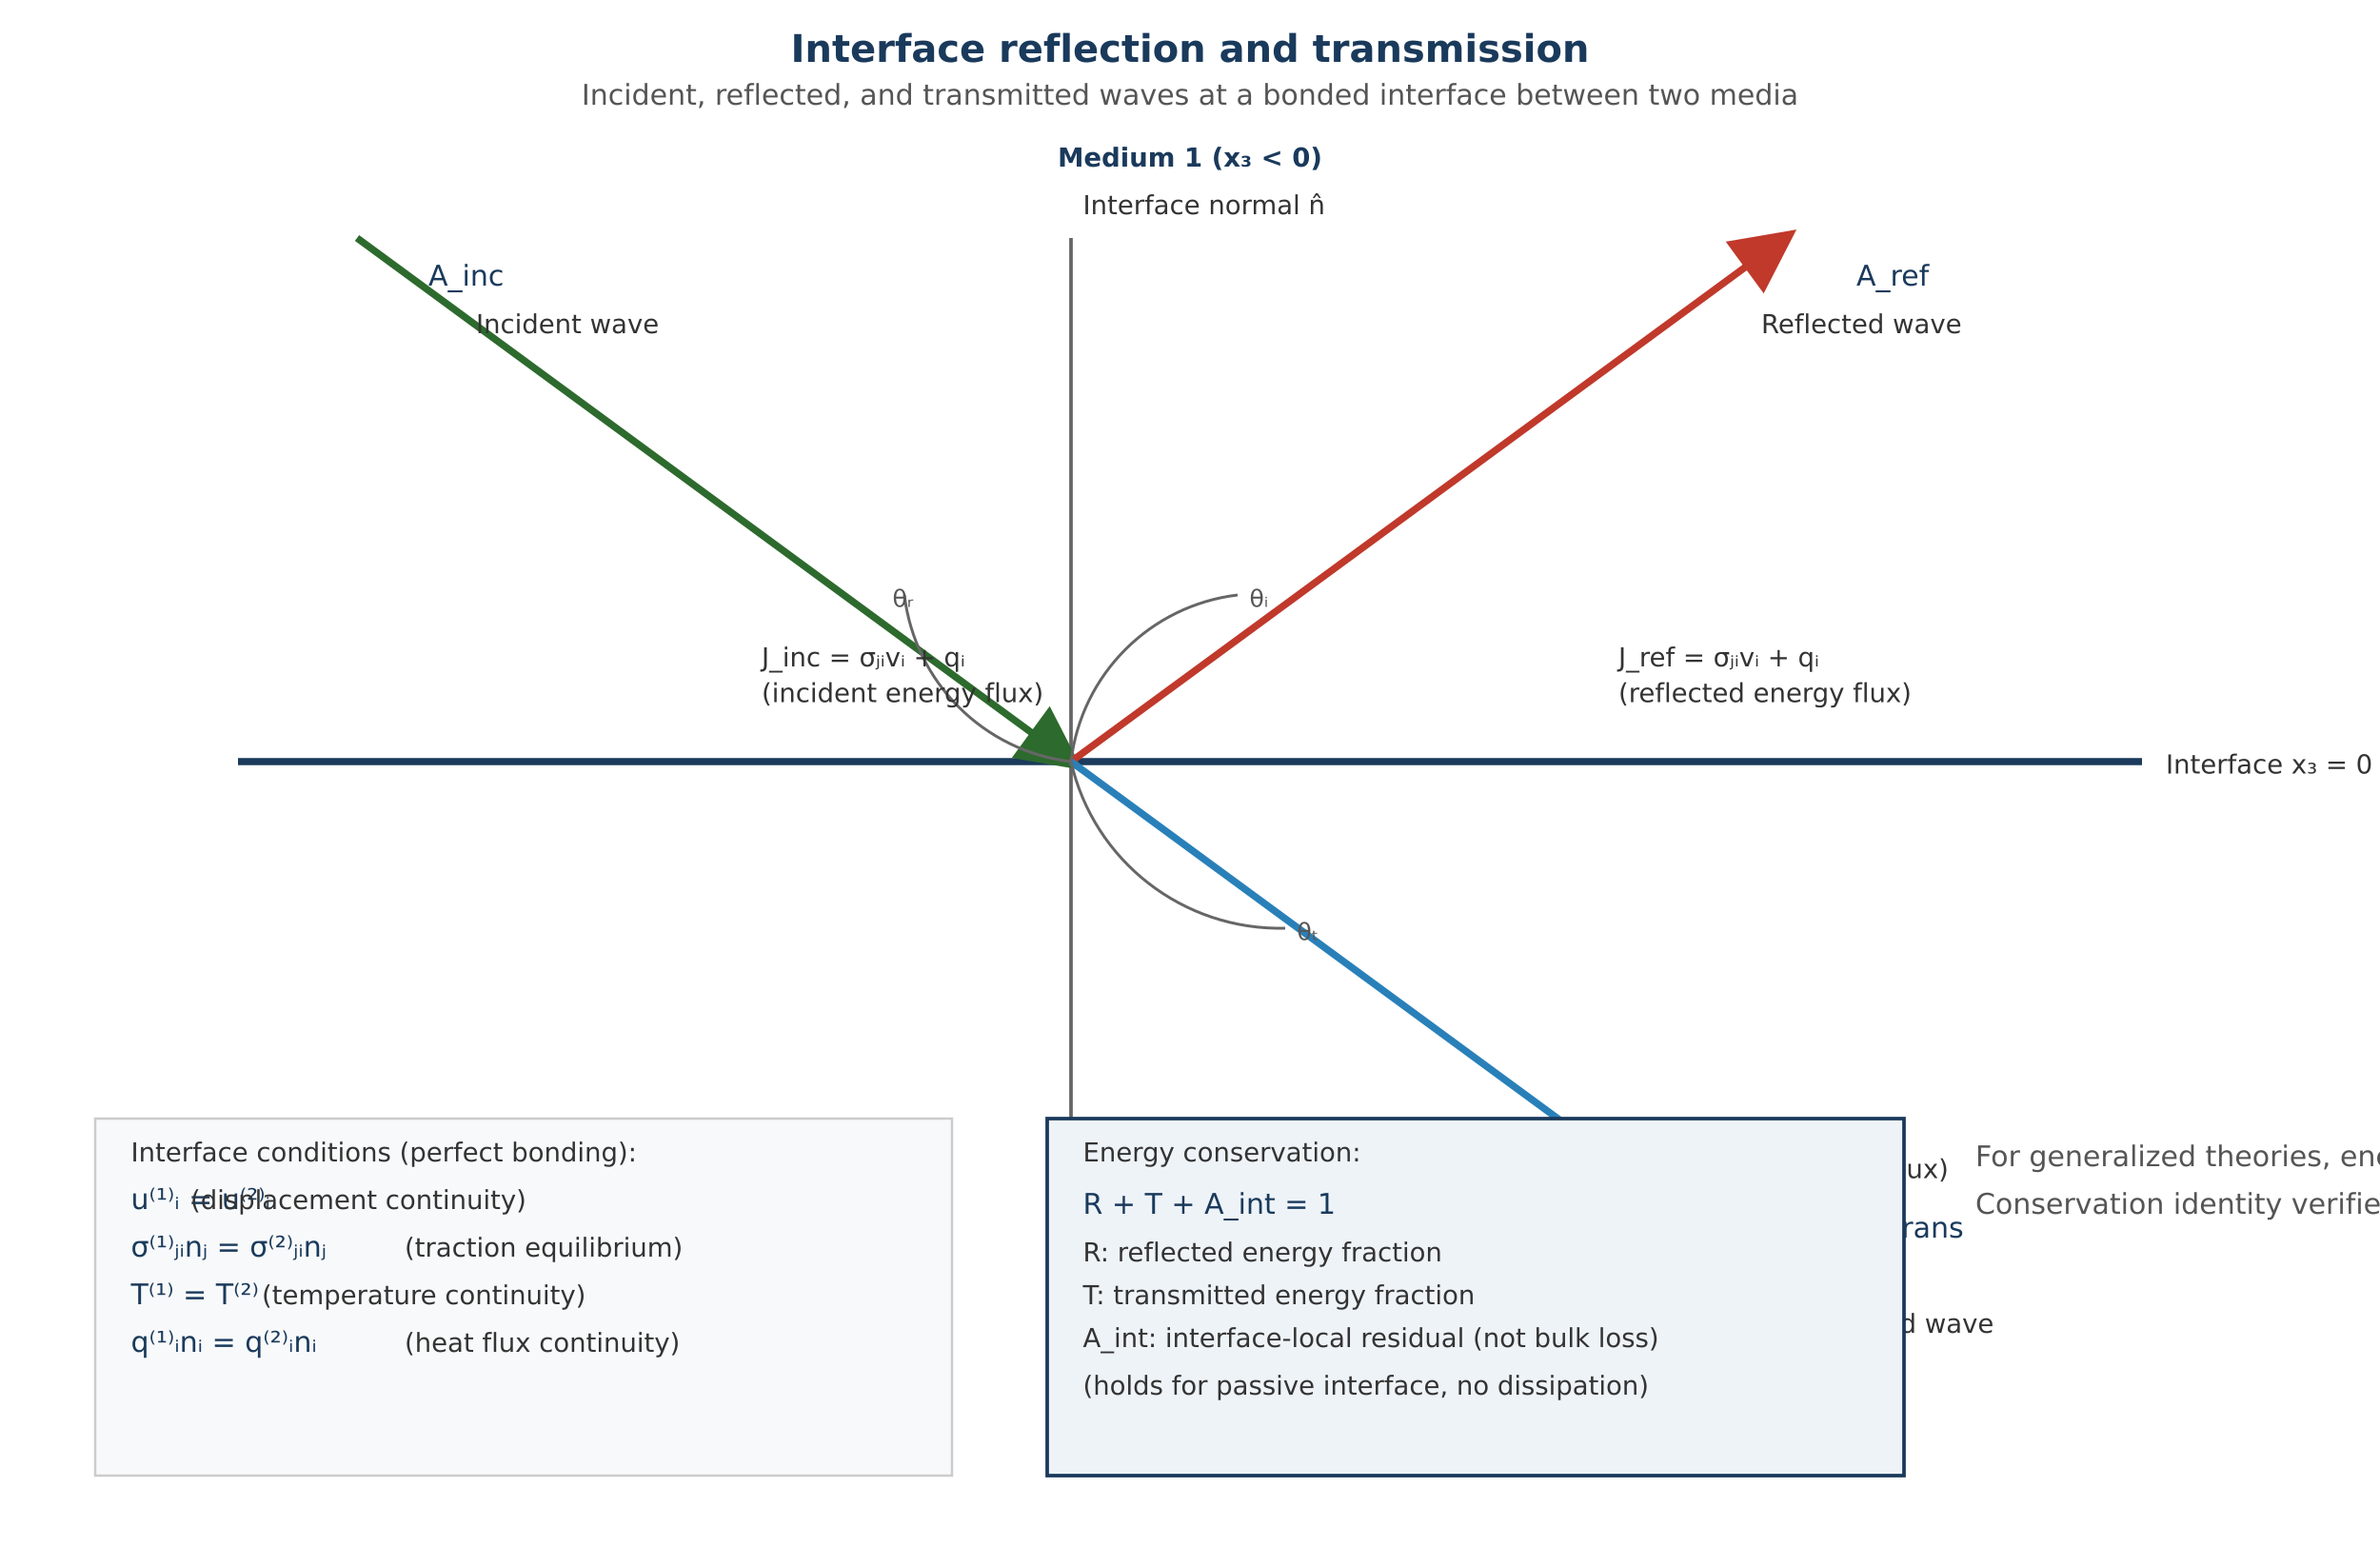
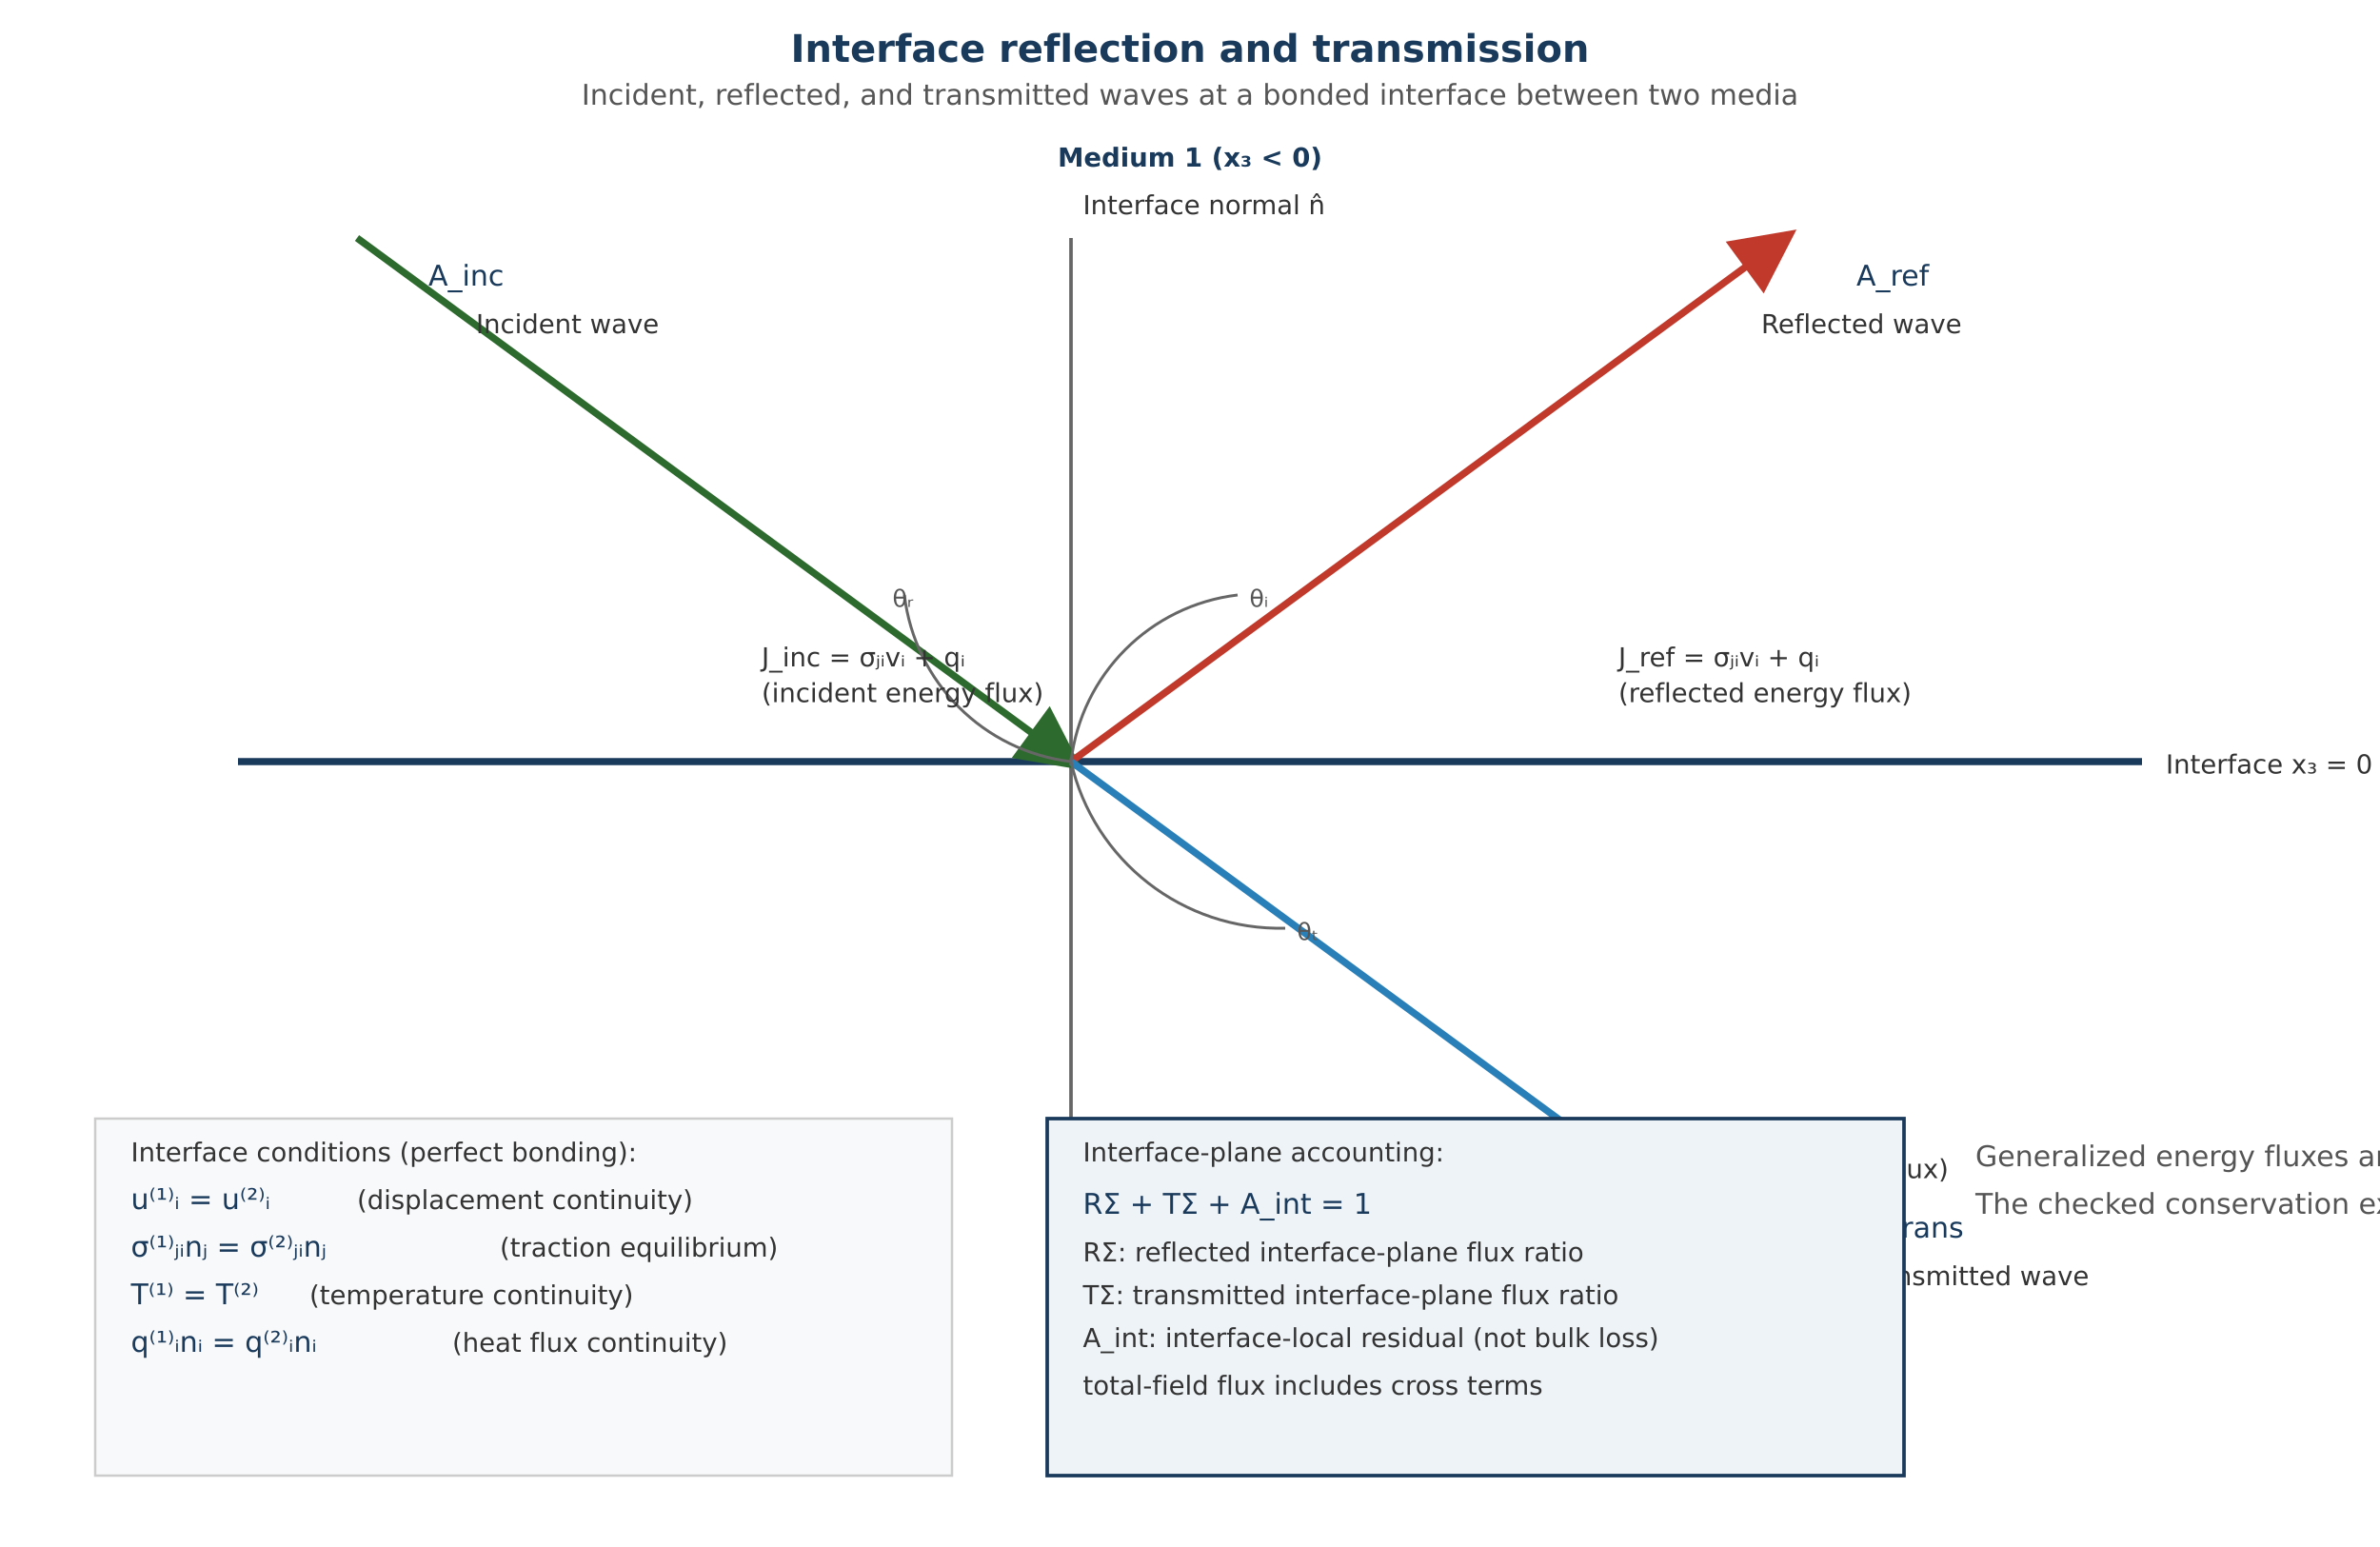
<svg xmlns="http://www.w3.org/2000/svg" width="1000" height="650" viewBox="0 0 1000 650">
  <defs>
    <style>
      .title { font: 700 16px 'DejaVu Sans', sans-serif; fill: #1a3a5c; }
      .subtitle { font: 12px 'DejaVu Sans', sans-serif; fill: #555; }
      .label { font: 11px 'DejaVu Sans', sans-serif; fill: #333; }
      .math { font: 12px 'DejaVu Sans', monospace; fill: #1a3a5c; }
      .interface { stroke: #1a3a5c; stroke-width: 3; fill: none; }
      .ray-inc { stroke: #2d6a2d; stroke-width: 3; fill: none; marker-end: url(#arrow-inc); }
      .ray-ref { stroke: #c0392b; stroke-width: 3; fill: none; marker-end: url(#arrow-ref); }
      .ray-trans { stroke: #2980b9; stroke-width: 3; fill: none; marker-end: url(#arrow-trans); }
      .normal { stroke: #666; stroke-width: 1.5; fill: #666; marker-end: url(#arrow-normal); }
      .arc { stroke: #666; stroke-width: 1.2; fill: none; }
      .angle-label { font: 10px 'DejaVu Sans', sans-serif; fill: #555; }
      .medium { font: 700 11px 'DejaVu Sans', sans-serif; fill: #1a3a5c; }
    </style>
    <marker id="arrow-inc" markerWidth="9" markerHeight="9" refX="7" refY="4.5" orient="auto">
      <polygon points="0,0 9,4.5 0,9" fill="#2d6a2d" />
    </marker>
    <marker id="arrow-ref" markerWidth="9" markerHeight="9" refX="7" refY="4.5" orient="auto">
      <polygon points="0,0 9,4.5 0,9" fill="#c0392b" />
    </marker>
    <marker id="arrow-trans" markerWidth="9" markerHeight="9" refX="7" refY="4.5" orient="auto">
      <polygon points="0,0 9,4.5 0,9" fill="#2980b9" />
    </marker>
    <marker id="arrow-normal" markerWidth="8" markerHeight="8" refX="7" refY="4" orient="auto">
      <polygon points="0,0 8,4 0,8" fill="#666" />
    </marker>
  </defs>
  <rect width="1000" height="650" fill="white" />
  <text x="500" y="26" class="title" text-anchor="middle">Interface reflection and transmission</text>
  <text x="500" y="44" class="subtitle" text-anchor="middle">Incident, reflected, and transmitted waves at a bonded interface between two media</text>
  <line x1="100" y1="320" x2="900" y2="320" class="interface" />
  <text x="910" y="325" class="label">Interface x₃ = 0</text>
  <text x="500" y="70" class="medium" text-anchor="middle">Medium 1 (x₃ &lt; 0)</text>
  <text x="500" y="570" class="medium" text-anchor="middle">Medium 2 (x₃ &gt; 0)</text>
  <line x1="450" y1="100" x2="450" y2="540" class="normal" />
  <text x="455" y="90" class="label" font-size="10">Interface normal n̂</text>
  <path d="M 150 100 L 450 320" class="ray-inc" />
  <text x="180" y="120" class="math" font-size="12">A_inc</text>
  <text x="200" y="140" class="label" font-size="10">Incident wave</text>
  <path d="M 450 320 L 750 100" class="ray-ref" />
  <text x="780" y="120" class="math" font-size="12">A_ref</text>
  <text x="740" y="140" class="label" font-size="10">Reflected wave</text>
  <path d="M 450 320 L 750 540" class="ray-trans" />
  <text x="780" y="520" class="math" font-size="12">A_trans</text>
-   <text x="740" y="560" class="label" font-size="10">Transmitted wave</text>
+   <text x="780" y="540" class="label" font-size="10">Transmitted wave</text>
  <path d="M 450 320 A 80 80 0 0 1 520 250" class="arc" />
  <text x="525" y="255" class="angle-label" font-size="11">θᵢ</text>
  <path d="M 450 320 A 80 80 0 0 1 380 250" class="arc" />
  <text x="375" y="255" class="angle-label" font-size="11">θᵣ</text>
  <path d="M 450 320 A 90 90 0 0 0 540 390" class="arc" />
  <text x="545" y="395" class="angle-label" font-size="11">θₜ</text>
  <text x="320" y="280" class="label" font-size="10">J_inc = σⱼᵢvᵢ + qᵢ</text>
  <text x="320" y="295" class="label" font-size="10">(incident energy flux)</text>
  <text x="680" y="280" class="label" font-size="10">J_ref = σⱼᵢvᵢ + qᵢ</text>
  <text x="680" y="295" class="label" font-size="10">(reflected energy flux)</text>
  <text x="680" y="480" class="label" font-size="10">J_trans = σⱼᵢvᵢ + qᵢ</text>
  <text x="680" y="495" class="label" font-size="10">(transmitted energy flux)</text>
  <rect x="40" y="470" width="360" height="150" fill="#f8f9fa" stroke="#cccccc" stroke-width="1" />
  <text x="55" y="488" class="label" font-weight="bold">Interface conditions (perfect bonding):</text>
  <text x="55" y="508" class="math" font-size="10">u⁽¹⁾ᵢ = u⁽²⁾ᵢ</text>
-   <text x="80" y="508" class="label" font-size="10">(displacement continuity)</text>
+   <text x="150" y="508" class="label" font-size="10">(displacement continuity)</text>
  <text x="55" y="528" class="math" font-size="10">σ⁽¹⁾ⱼᵢnⱼ = σ⁽²⁾ⱼᵢnⱼ</text>
-   <text x="170" y="528" class="label" font-size="10">(traction equilibrium)</text>
+   <text x="210" y="528" class="label" font-size="10">(traction equilibrium)</text>
  <text x="55" y="548" class="math" font-size="10">T⁽¹⁾ = T⁽²⁾</text>
-   <text x="110" y="548" class="label" font-size="10">(temperature continuity)</text>
+   <text x="130" y="548" class="label" font-size="10">(temperature continuity)</text>
  <text x="55" y="568" class="math" font-size="10">q⁽¹⁾ᵢnᵢ = q⁽²⁾ᵢnᵢ</text>
-   <text x="170" y="568" class="label" font-size="10">(heat flux continuity)</text>
+   <text x="190" y="568" class="label" font-size="10">(heat flux continuity)</text>
  <rect x="440" y="470" width="360" height="150" fill="#eef3f8" stroke="#1a3a5c" stroke-width="1.5" />
-   <text x="455" y="488" class="label" font-weight="bold">Energy conservation:</text>
-   <text x="455" y="510" class="math" font-size="13">R + T + A_int = 1</text>
-   <text x="455" y="530" class="label" font-size="10">R: reflected energy fraction</text>
-   <text x="455" y="548" class="label" font-size="10">T: transmitted energy fraction</text>
+   <text x="455" y="488" class="label" font-weight="bold">Interface-plane accounting:</text>
+   <text x="455" y="510" class="math" font-size="13">RΣ + TΣ + A_int = 1</text>
+   <text x="455" y="530" class="label" font-size="10">RΣ: reflected interface-plane flux ratio</text>
+   <text x="455" y="548" class="label" font-size="10">TΣ: transmitted interface-plane flux ratio</text>
  <text x="455" y="566" class="label" font-size="10">A_int: interface-local residual (not bulk loss)</text>
-   <text x="455" y="586" class="label" font-size="10">(holds for passive interface, no dissipation)</text>
-   <text x="830" y="490" class="subtitle" font-size="10" text-anchor="start">For generalized theories, energy flux forms are open derivations (Section 10.3).</text>
-   <text x="830" y="510" class="subtitle" font-size="10" text-anchor="start">Conservation identity verified for classical media (BM-1 benchmark).</text>
+   <text x="455" y="586" class="label" font-size="10">total-field flux includes cross terms</text>
+   <text x="830" y="490" class="subtitle" font-size="10" text-anchor="start">Generalized energy fluxes are model-specific (Section 10.3).</text>
+   <text x="830" y="510" class="subtitle" font-size="10" text-anchor="start">The checked conservation example is one-dimensional.</text>
</svg>
